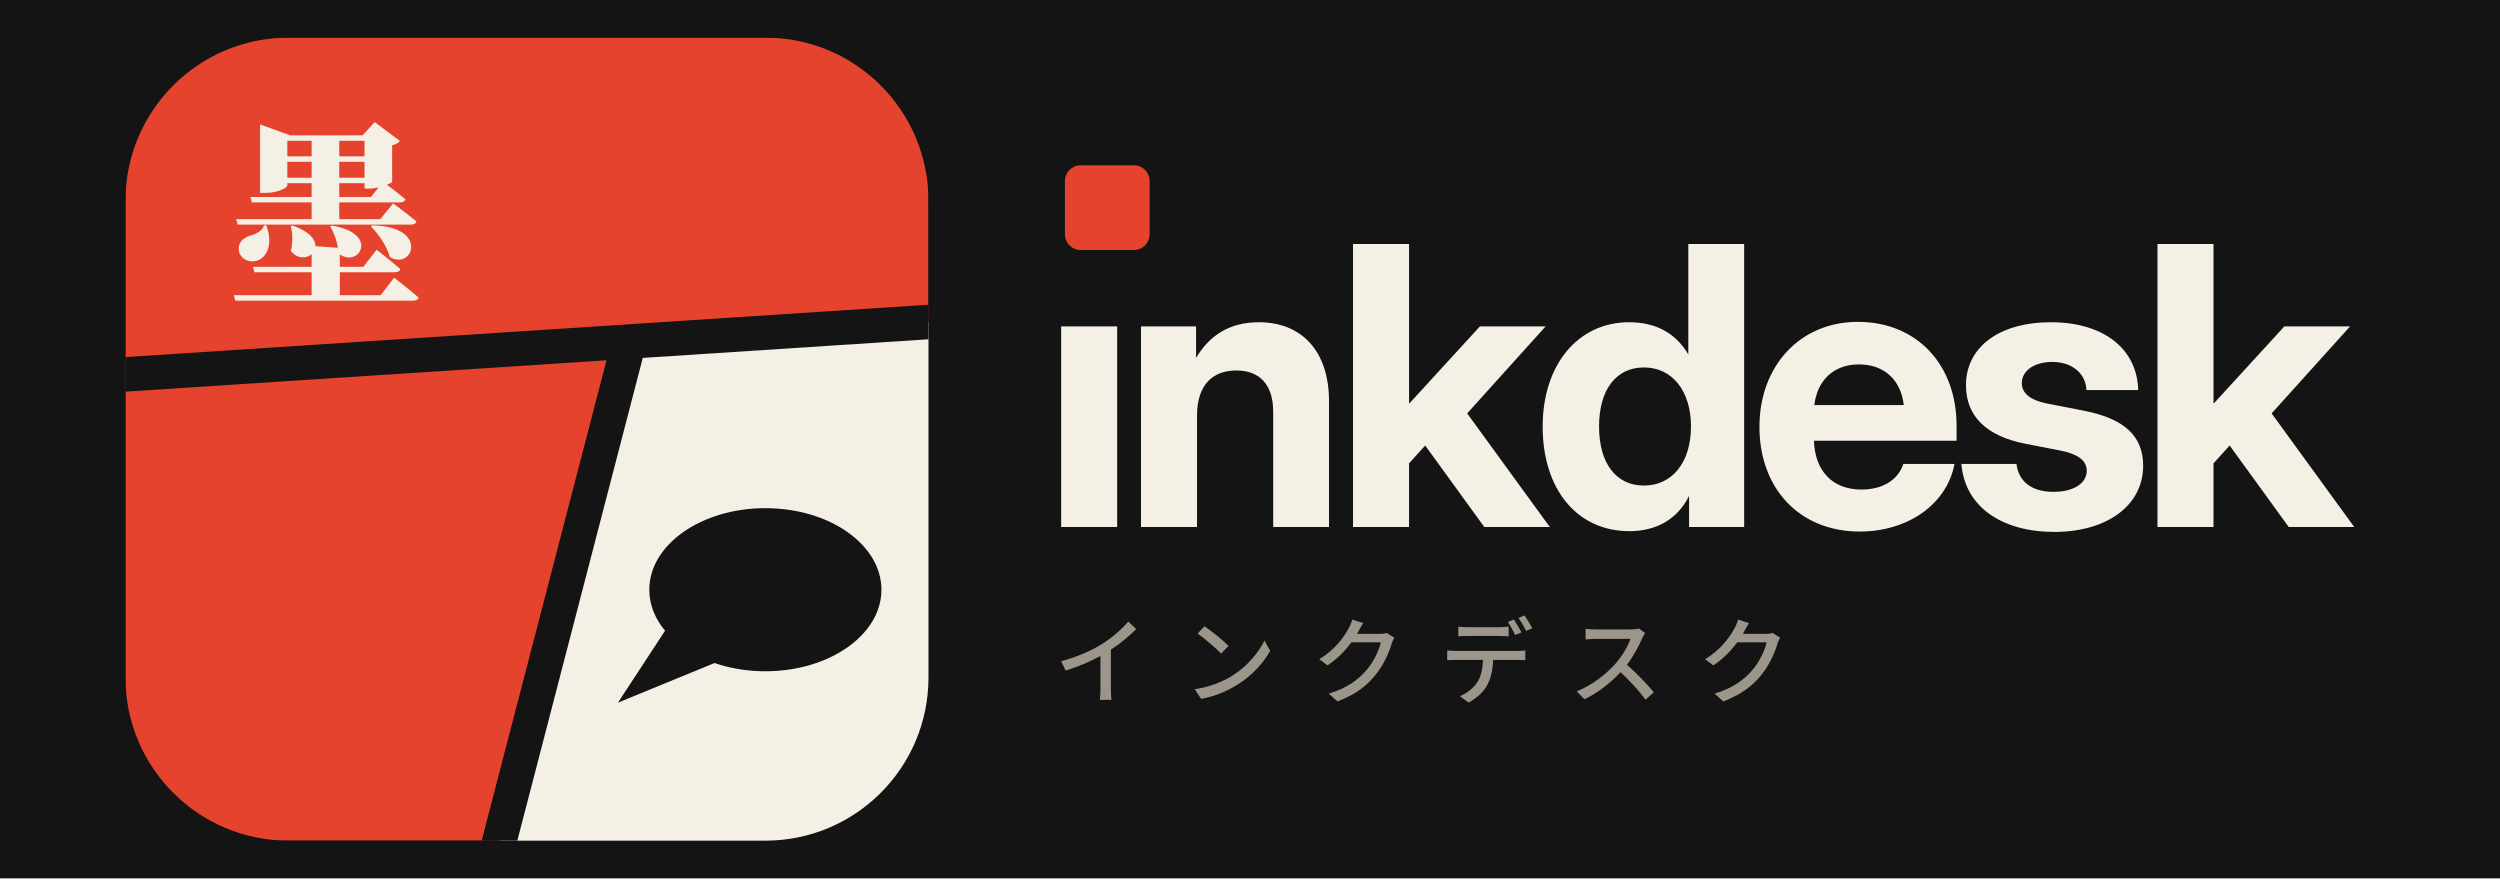
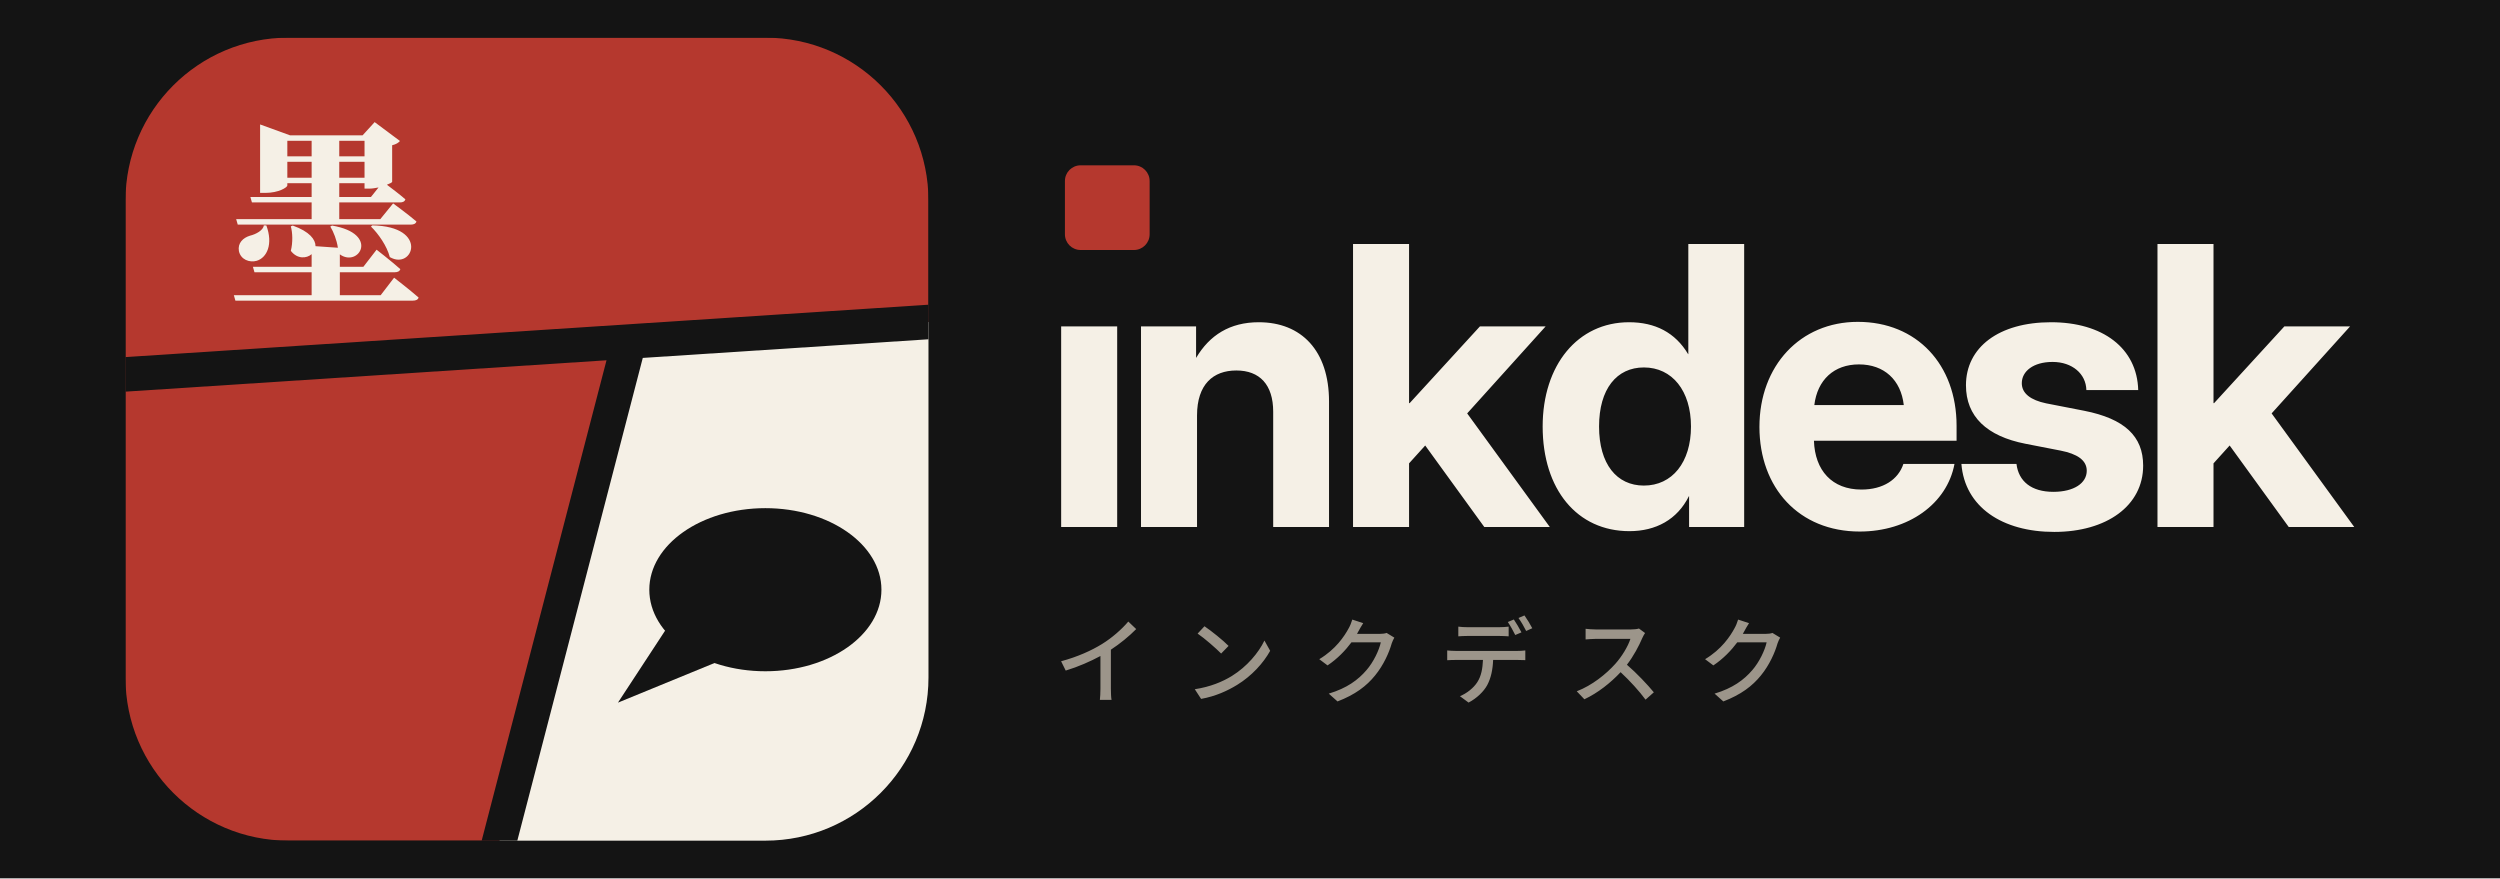
<svg xmlns="http://www.w3.org/2000/svg" viewBox="0 0 797 280" width="797" height="280" role="img" aria-label="Ink Desk">
  <rect width="797" height="280" fill="#141414" />
  <g transform="translate(40 12.0) scale(0.5)">
    <defs>
      <mask id="d-g" maskUnits="userSpaceOnUse" x="0" y="0" width="512" height="512">
        <rect width="512" height="512" rx="104" fill="#fff" />
        <path d="M-20 216L532 180M321.2 193.7L226 560" stroke="#000" stroke-width="22" />
      </mask>
    </defs>
    <g mask="url(#d-g)">
-       <rect width="512" height="512" fill="#E5432D" />
+       <rect width="512" height="512" fill="#B5382E" />
      <polygon points="321.2,193.7 540,179.5 540,540 231.2,540" fill="#F5F0E6" />
    </g>
    <path d="M157.388 119.7 156.52 120.444C161.356 125.156 166.688 132.844 168.548 139.912C183.304 148.592 193.844 120.32 157.388 119.7ZM88.196 119.7C87.948 122.8 83.112 125.404 79.392 126.272C74.928 127.636 71.456 130.984 72.324 136.068C73.44 141.524 79.144 143.632 83.732 142.268C90.18 140.284 94.272 131.728 89.808 119.7ZM85.84 62.288V98.992H89.064C97.868 98.992 103.2 95.396 103.2 94.28V92.792H118.7V101.596H79.64L80.632 105.068H118.7V115.732H70.588L71.58 119.204H182.064C183.8 119.204 185.164 118.584 185.536 117.22C179.832 112.384 170.656 105.688 170.656 105.688L162.472 115.732H136.308V105.068H174.996C176.856 105.068 178.096 104.448 178.468 103.084C174.872 99.984 169.664 96.016 166.688 93.784C168.672 93.04 170.036 92.296 170.036 91.924V68.612C172.64 67.992 174.252 66.876 174.996 65.884L158.876 53.856L151.188 62.288H104.936L85.84 55.344ZM161.356 95.52 156.52 101.596H136.308V92.792H152.428V96.264H155.528C157.388 96.264 159.372 95.892 161.356 95.52ZM103.2 65.76H118.7V75.68H103.2ZM152.428 65.76V75.68H136.308V65.76ZM103.2 79.152H118.7V89.32H103.2ZM152.428 79.152V89.32H136.308V79.152ZM69.1 164.216 70.092 167.688H183.304C185.164 167.688 186.528 167.068 186.9 165.704C181.072 160.62 171.276 153.056 171.276 153.056L162.72 164.216H136.68V149.584H171.772C173.508 149.584 174.872 148.964 175.244 147.6C169.54 142.516 160.116 135.2 160.116 135.2L151.684 146.112H136.68V138.176C148.708 146.856 162.348 125.032 131.72 119.824L130.604 120.444C132.712 123.916 134.696 129.0 135.44 133.96L121.18 132.968C121.18 128.752 117.46 123.668 106.672 119.824L105.432 120.32C106.548 124.412 106.796 130.488 105.432 135.944C109.524 141.276 115.476 140.904 118.7 138.052V146.112H81.252L82.244 149.584H118.7V164.216Z" fill="#F5F0E6" />
    <g fill="#141414">
      <ellipse cx="408" cy="352" rx="74" ry="52" />
      <path d="M352 366 L392 392 L314 424 Z" />
    </g>
  </g>
  <path d="M338.297 168.0H356.158V104.062H338.297ZM381.613 132.459C381.613 122.529 386.76 118.109 394.146 118.109C401.594 118.109 405.893 122.65 405.893 131.248V168.0H423.693V127.979C423.693 111.812 414.914 102.73 401.291 102.73C392.088 102.73 385.609 106.848 381.311 114.113V104.062H363.752V168.0H381.613ZM431.348 168.0H449.209V147.717L454.355 142.025L473.186 168.0H494.074L467.736 131.793L492.742 104.062H471.793L449.391 128.523H449.209V77.785H431.348ZM519.469 169.332C527.885 169.332 534.727 165.639 538.42 158.191H538.48V168.0H556.039V77.785H538.238V112.902H538.178C534.061 106.0 527.643 102.73 519.348 102.73C503.0 102.73 491.799 116.354 491.799 135.971C491.799 156.012 502.758 169.332 519.469 169.332ZM524.07 154.801C515.412 154.801 509.781 147.959 509.781 135.971C509.781 123.982 515.412 117.141 524.07 117.141C533.092 117.141 539.086 124.588 539.086 135.971C539.086 147.414 533.092 154.801 524.07 154.801ZM592.877 169.453C608.377 169.453 620.729 160.613 623.09 147.898H606.803C605.168 152.863 600.385 156.072 593.422 156.072C584.037 156.072 578.588 149.957 578.285 140.512H623.756V135.729C623.756 116.232 611.102 102.609 592.271 102.609C573.926 102.609 560.908 116.596 560.908 136.092C560.908 155.527 573.502 169.453 592.877 169.453ZM578.406 129.129C579.375 121.137 584.643 116.172 592.635 116.172C600.688 116.172 606.016 121.137 606.924 129.129ZM654.902 169.574C671.613 169.574 683.238 161.219 683.238 148.443C683.238 139.059 677.305 133.488 664.408 130.945L652.299 128.584C647.395 127.555 644.549 125.436 644.549 122.166C644.549 118.352 648.242 115.385 654.357 115.385C660.654 115.385 665.014 119.199 665.135 124.346H681.664C681.301 111.025 670.402 102.73 653.873 102.73C637.223 102.73 626.748 110.723 626.748 122.832C626.748 132.762 633.348 139.059 645.76 141.48L656.961 143.66C662.168 144.689 665.256 146.688 665.256 150.078C665.256 154.014 661.199 156.799 654.6 156.799C647.637 156.799 643.52 153.469 642.854 147.898H625.295C626.385 161.643 638.312 169.574 654.902 169.574ZM687.805 168.0H705.666V147.717L710.812 142.025L729.643 168.0H750.531L724.193 131.793L749.199 104.062H728.25L705.848 128.523H705.666V77.785H687.805Z" fill="#F5F0E6" />
-   <rect x="339.5" y="52.7" width="27" height="27" rx="5" fill="#E5432D" />
+   <rect x="339.5" y="52.7" width="27" height="27" rx="5" fill="#B5382E" />
  <path d="M338.28 210.81 339.75 213.78C343.71 212.58 347.67 210.84 350.82 209.13V219.57C350.82 220.8 350.73 222.45 350.64 223.11H354.36C354.21 222.45 354.15 220.8 354.15 219.57V207.12C357.12 205.17 359.94 202.86 362.22 200.55L359.7 198.15C357.66 200.58 354.48 203.37 351.36 205.29C348.03 207.36 343.53 209.4 338.28 210.81ZM383.99 199.65 381.8 201.99C384.02 203.49 387.74 206.76 389.3 208.35L391.67 205.92C389.99 204.18 386.09 201.06 383.99 199.65ZM380.9 219.72 382.91 222.81C387.56 221.97 391.37 220.2 394.4 218.34C399.08 215.46 402.77 211.38 404.93 207.48L403.1 204.21C401.27 208.05 397.52 212.55 392.69 215.52C389.81 217.29 385.91 218.97 380.9 219.72ZM434.59 198.66 431.11 197.52C430.87 198.39 430.36 199.62 430.0 200.22C428.59 202.86 425.8 207.03 420.58 210.15L423.22 212.13C426.37 210.03 428.92 207.36 430.84 204.78H440.2C439.66 207.3 437.86 211.08 435.64 213.63C432.97 216.75 429.4 219.39 423.61 221.13L426.4 223.62C432.01 221.46 435.64 218.73 438.4 215.31C441.1 212.01 442.87 207.99 443.68 205.11C443.89 204.51 444.22 203.76 444.52 203.28L442.06 201.78C441.49 201.99 440.65 202.08 439.81 202.08H432.61L433.03 201.33C433.36 200.73 433.99 199.56 434.59 198.66ZM464.91 199.77V202.86C465.72 202.8 466.83 202.74 467.85 202.74C469.62 202.74 476.28 202.74 477.96 202.74C478.92 202.74 480.0 202.8 480.96 202.86V199.77C480.03 199.89 478.89 199.95 477.96 199.95C476.28 199.95 469.62 199.95 467.82 199.95C466.83 199.95 465.81 199.89 464.91 199.77ZM482.61 197.49 480.69 198.3C481.5 199.44 482.46 201.24 483.06 202.44L485.04 201.6C484.44 200.43 483.36 198.57 482.61 197.49ZM486.0 196.2 484.08 197.01C484.92 198.15 485.91 199.86 486.54 201.15L488.49 200.28C487.95 199.2 486.81 197.34 486.0 196.2ZM461.37 207.36V210.48C462.21 210.42 463.2 210.39 464.1 210.39H472.77C472.65 213.09 472.26 215.46 470.97 217.47C469.8 219.3 467.64 221.04 465.42 221.94L468.18 223.98C470.79 222.63 473.07 220.41 474.15 218.37C475.29 216.21 475.89 213.57 476.01 210.39H483.75C484.53 210.39 485.55 210.42 486.27 210.45V207.36C485.49 207.48 484.38 207.51 483.75 207.51C482.07 207.51 465.9 207.51 464.1 207.51C463.17 207.51 462.21 207.45 461.37 207.36ZM524.45 201.81 522.5 200.37C521.99 200.55 521.0 200.67 519.89 200.67C518.69 200.67 510.11 200.67 508.76 200.67C507.83 200.67 506.09 200.55 505.49 200.46V203.85C505.97 203.82 507.59 203.67 508.76 203.67C509.9 203.67 518.63 203.67 519.77 203.67C519.05 206.01 517.04 209.31 515.0 211.59C512.03 214.92 507.53 218.52 502.67 220.38L505.1 222.93C509.39 220.92 513.44 217.71 516.65 214.29C519.62 217.05 522.62 220.35 524.6 223.05L527.24 220.71C525.38 218.43 521.75 214.56 518.66 211.92C520.76 209.22 522.53 205.86 523.58 203.37C523.79 202.86 524.24 202.11 524.45 201.81ZM557.59 198.66 554.11 197.52C553.87 198.39 553.36 199.62 553.0 200.22C551.59 202.86 548.8 207.03 543.58 210.15L546.22 212.13C549.37 210.03 551.92 207.36 553.84 204.78H563.2C562.66 207.3 560.86 211.08 558.64 213.63C555.97 216.75 552.4 219.39 546.61 221.13L549.4 223.62C555.01 221.46 558.64 218.73 561.4 215.31C564.1 212.01 565.87 207.99 566.68 205.11C566.89 204.51 567.22 203.76 567.52 203.28L565.06 201.78C564.49 201.99 563.65 202.08 562.81 202.08H555.61L556.03 201.33C556.36 200.73 556.99 199.56 557.59 198.66Z" fill="#9C958A" />
</svg>
